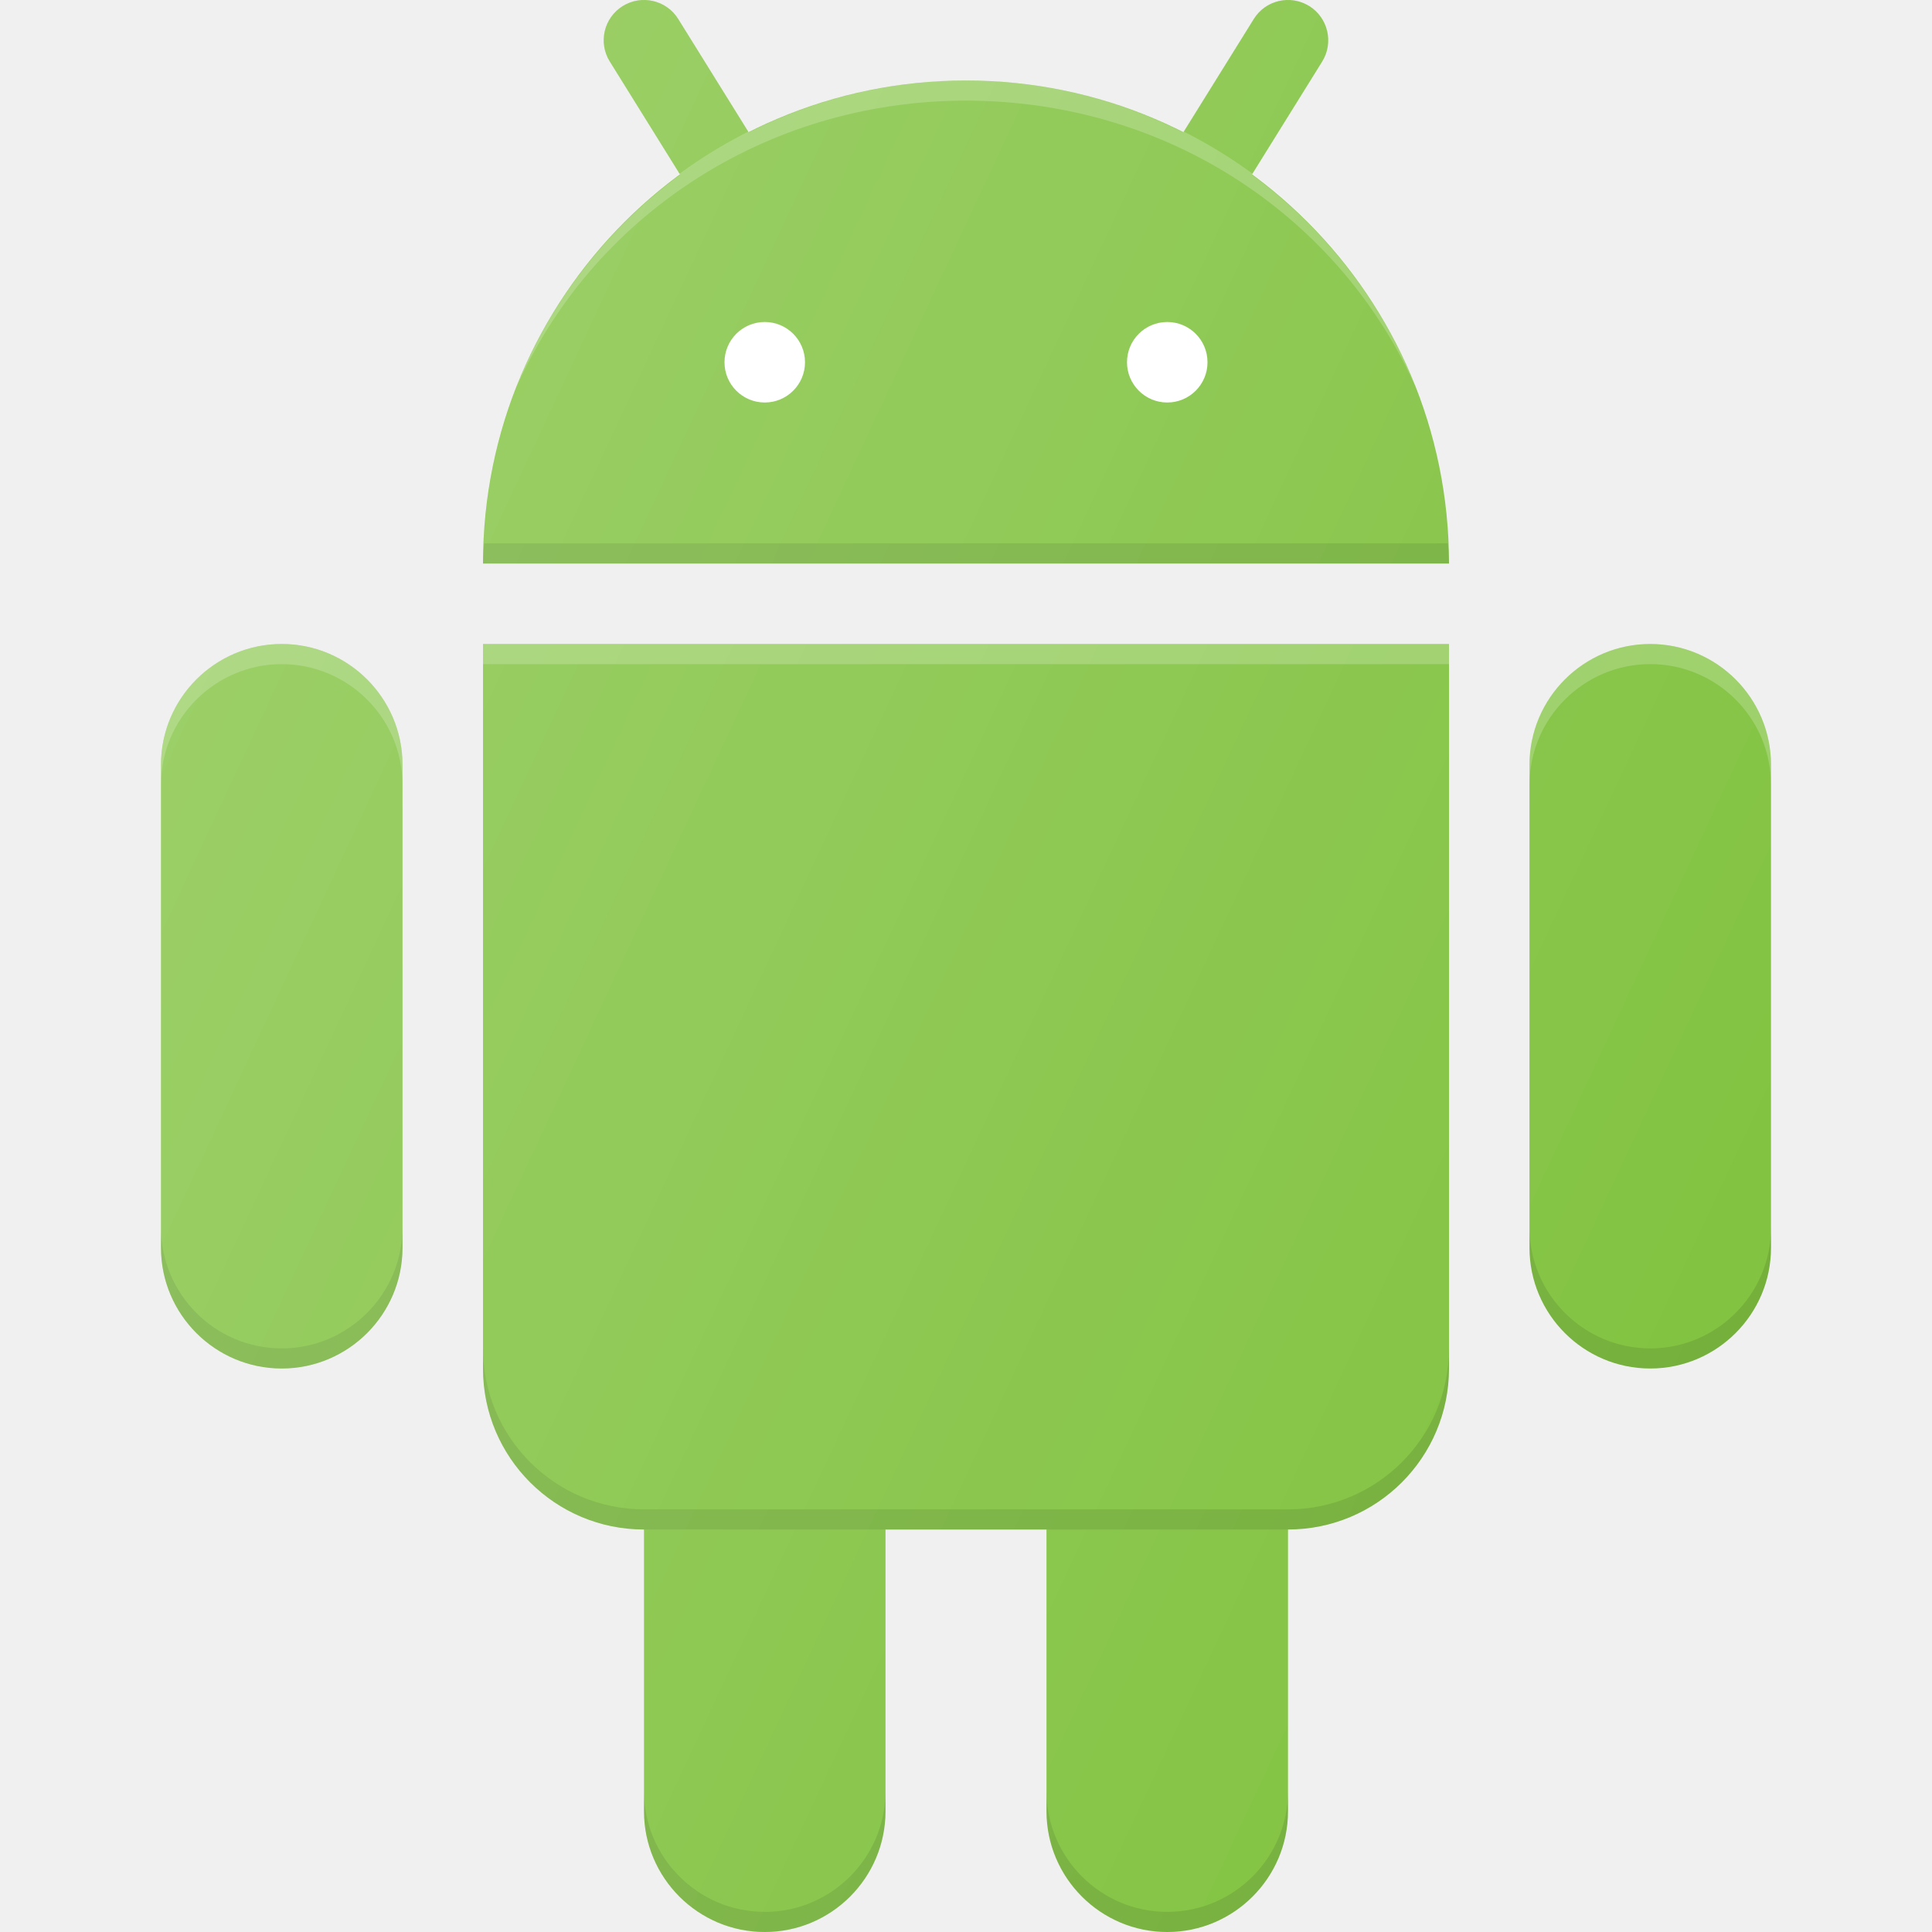
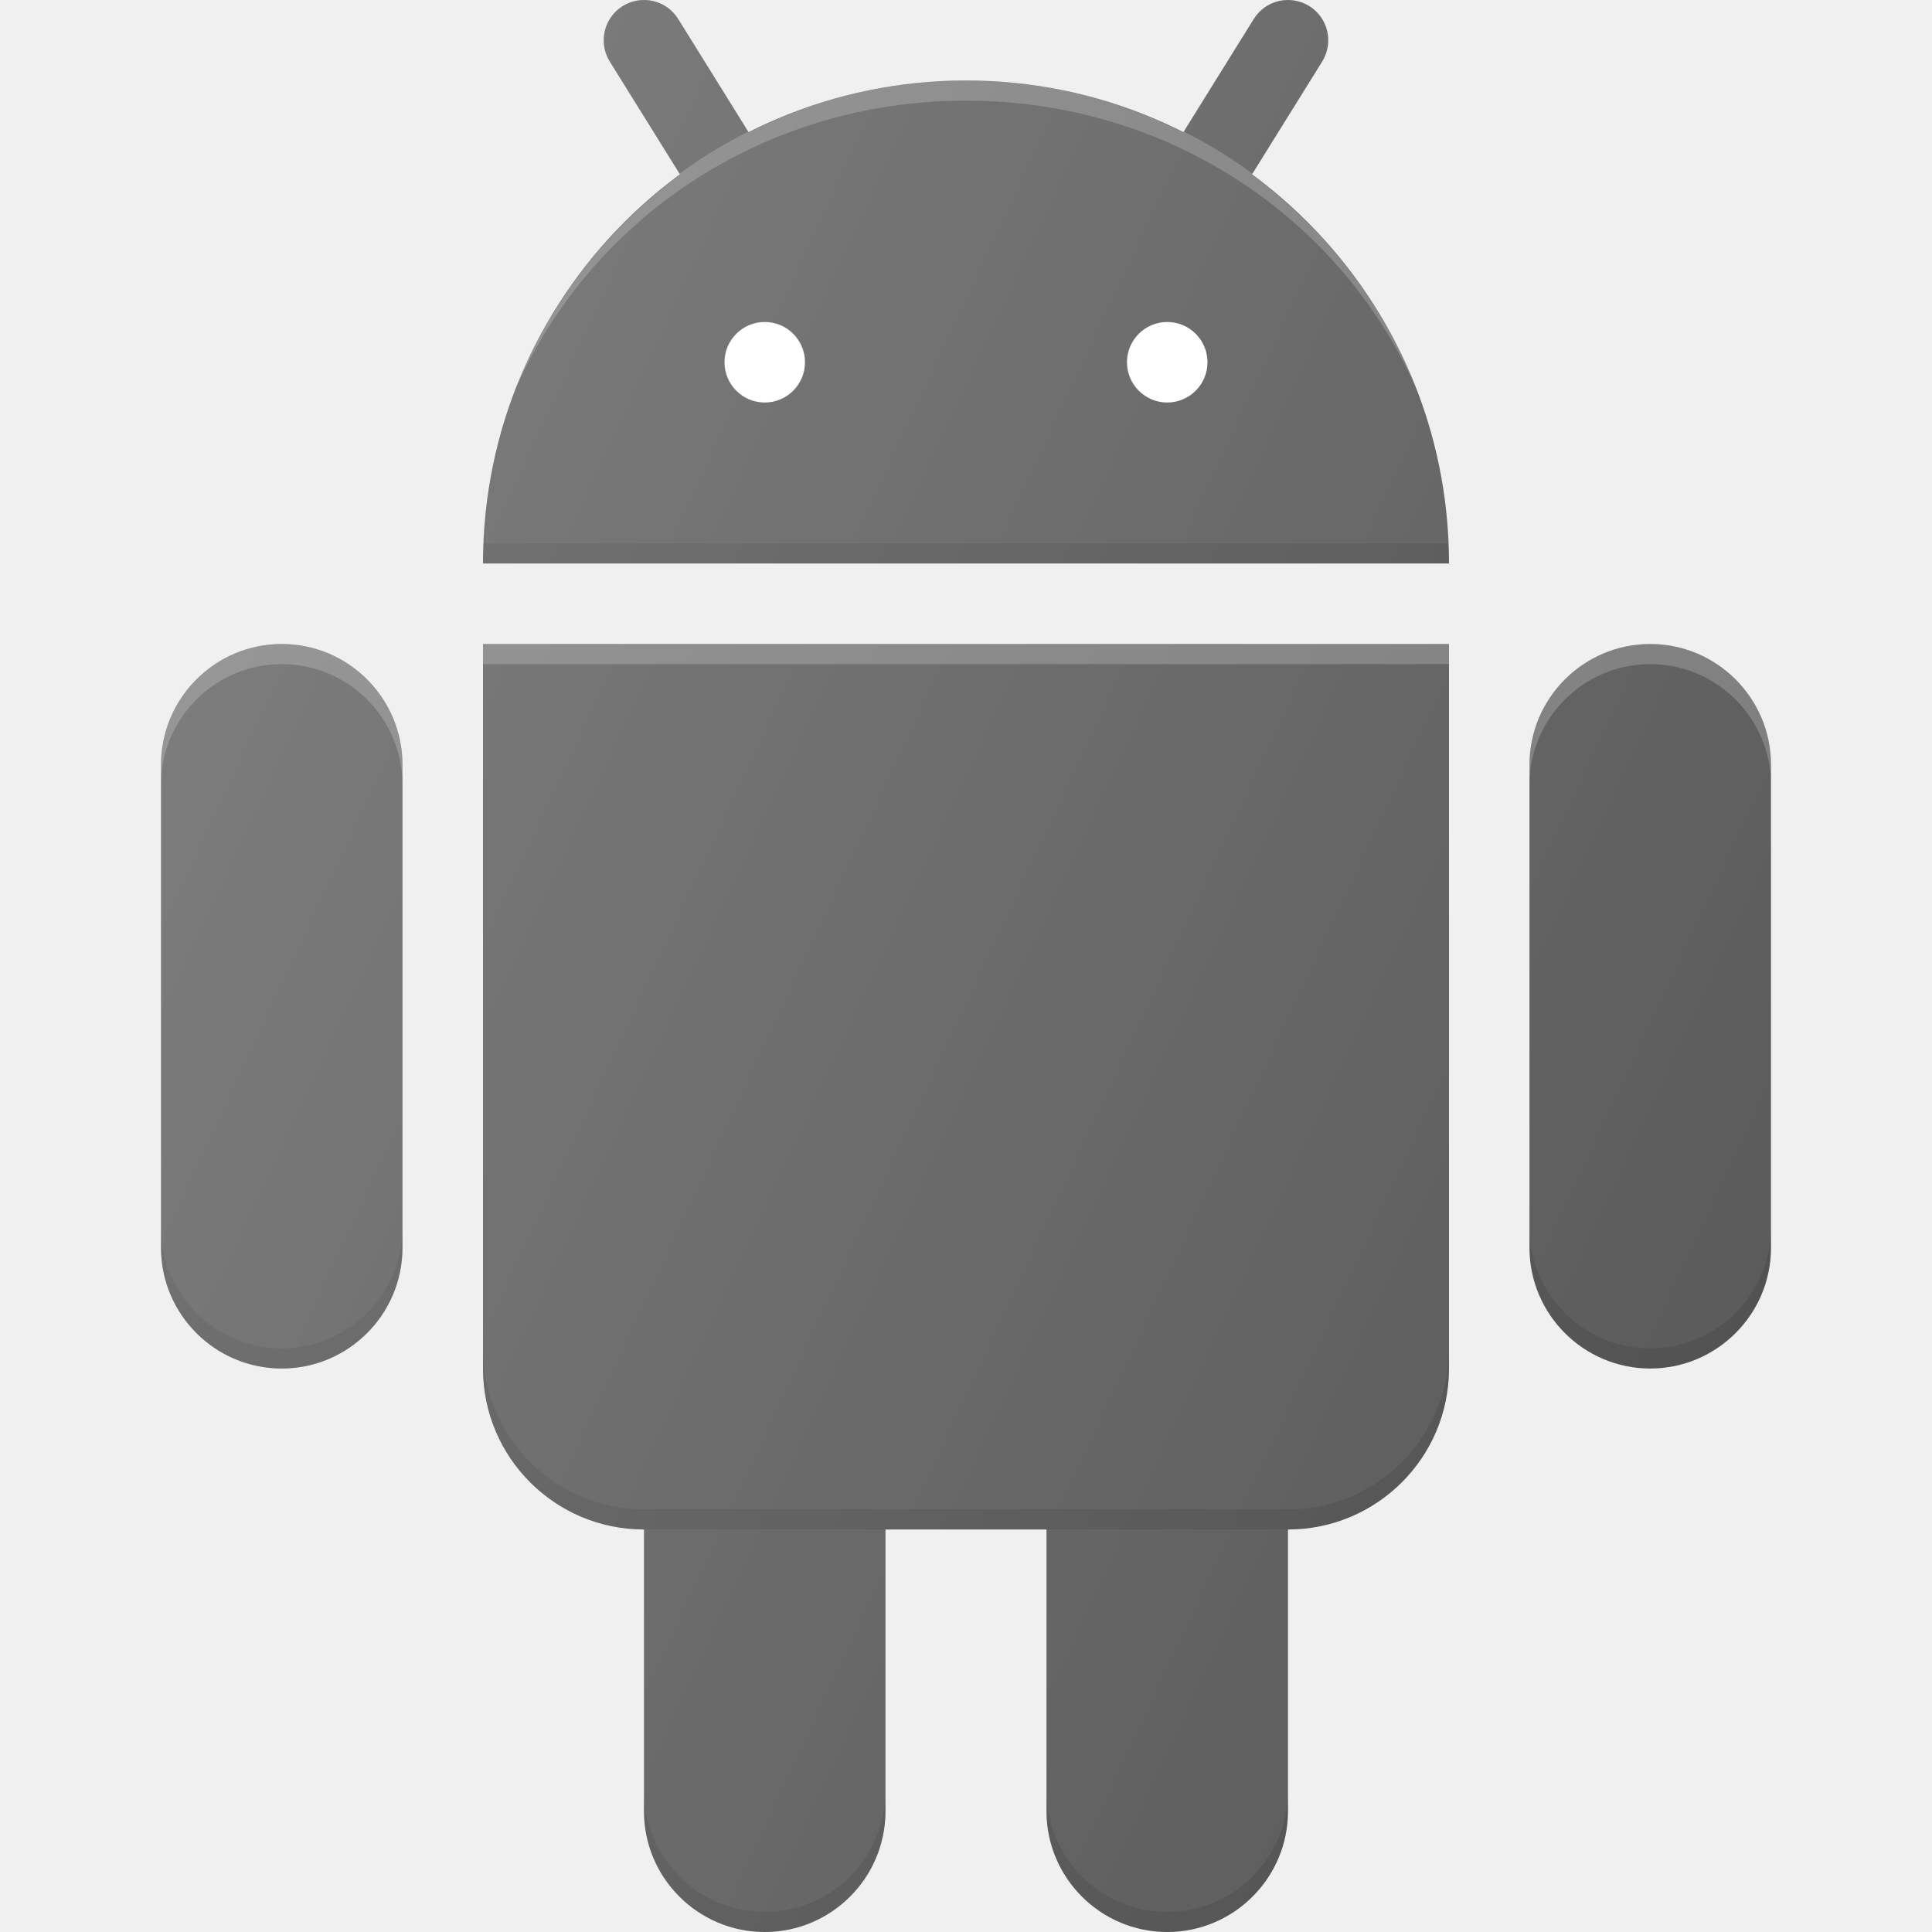
- <svg xmlns="http://www.w3.org/2000/svg" enable-background="new 0 0 24 24" id="Layer_1" version="1.1" viewBox="0 0 24 24" xml:space="preserve">
-   <g>
-     <path d="M14.5,15c-0.827,0-1.5,0.673-1.5,1.5v6c0,0.827,0.673,1.5,1.5,1.5   s1.5-0.673,1.5-1.5v-6C16,15.673,15.327,15,14.5,15z" fill="#82C341" />
-     <path d="M14.5,23.75c-0.827,0-1.5-0.673-1.5-1.5v0.25c0,0.827,0.673,1.5,1.5,1.5   s1.5-0.673,1.5-1.5v-0.25C16,23.077,15.327,23.75,14.5,23.75z" opacity="0.1" />
-     <path d="M9.5,15c-0.827,0-1.5,0.673-1.5,1.5v6c0,0.827,0.673,1.5,1.5,1.5   s1.5-0.673,1.5-1.5v-6C11,15.673,10.327,15,9.5,15z" fill="#82C341" />
-     <path d="M9.5,23.75c-0.827,0-1.5-0.673-1.5-1.5v0.25c0,0.827,0.673,1.5,1.5,1.5   s1.5-0.673,1.5-1.5v-0.25C11,23.077,10.327,23.75,9.5,23.75z" opacity="0.1" />
-     <path d="M18,8H6v9c0,1.105,0.895,2,2,2h8c1.105,0,2-0.895,2-2V8z" fill="#82C341" />
-     <path d="M20.5,8c-0.827,0-1.5,0.673-1.5,1.5v6c0,0.827,0.673,1.5,1.5,1.5   s1.5-0.673,1.5-1.5v-6C22,8.673,21.327,8,20.5,8z" fill="#82C341" />
-     <path d="M9.126,2.811c-0.167,0-0.331-0.083-0.425-0.236L7.575,0.764   c-0.146-0.234-0.074-0.543,0.161-0.689c0.235-0.145,0.543-0.074,0.689,0.161   l1.126,1.811c0.146,0.234,0.074,0.543-0.161,0.689   C9.308,2.786,9.217,2.811,9.126,2.811z" fill="#82C341" />
-     <path d="M14.874,2.811c-0.09,0-0.181-0.024-0.264-0.075   c-0.234-0.146-0.306-0.455-0.161-0.689l1.126-1.811   c0.146-0.235,0.454-0.306,0.689-0.161c0.234,0.146,0.306,0.455,0.161,0.689   l-1.126,1.811C15.204,2.727,15.041,2.811,14.874,2.811z" fill="#82C341" />
-     <path d="M12,1c-3.314,0-6,2.686-6,6h12C18,3.686,15.314,1,12,1z" fill="#82C341" />
-     <rect fill="#FFFFFF" height="0.25" opacity="0.2" width="12" x="6" y="8" />
-     <path d="M16,18.75H8c-1.105,0-2-0.895-2-2v0.25c0,1.105,0.895,2,2,2h8   c1.105,0,2-0.895,2-2v-0.25C18,17.855,17.105,18.75,16,18.75z" opacity="0.1" />
-     <path d="M20.5,8c-0.827,0-1.5,0.673-1.5,1.5v0.25c0-0.827,0.673-1.5,1.5-1.5   s1.5,0.673,1.5,1.5v-0.25C22,8.673,21.327,8,20.5,8z" fill="#FFFFFF" opacity="0.2" />
-     <path d="M20.5,16.75c-0.827,0-1.5-0.673-1.5-1.5v0.25c0,0.827,0.673,1.5,1.5,1.5   s1.5-0.673,1.5-1.5v-0.25C22,16.077,21.327,16.75,20.5,16.75z" opacity="0.1" />
-     <path d="M12,1.25c2.514,0,4.665,1.46,5.601,3.594   C16.743,2.579,14.566,1,12,1S7.255,2.583,6.398,4.848   C7.333,2.714,9.486,1.25,12,1.25z" fill="#FFFFFF" opacity="0.2" />
-     <circle cx="9.5" cy="4.5" fill="#FFFFFF" r="0.5" />
-     <circle cx="14.5" cy="4.5" fill="#FFFFFF" r="0.5" />
-     <path d="M6.013,6.75C6.009,6.834,6,6.916,6,7h12   c0-0.084-0.009-0.166-0.013-0.25H6.013z" opacity="0.1" />
-     <path d="M3.5,8c-0.827,0-1.5,0.673-1.5,1.5v6c0,0.827,0.673,1.5,1.5,1.5   s1.5-0.673,1.5-1.5v-6C5,8.673,4.327,8,3.5,8z" fill="#82C341" />
-     <path d="M3.5,8c-0.827,0-1.5,0.673-1.5,1.5v0.25c0-0.827,0.673-1.5,1.5-1.5   s1.5,0.673,1.5,1.5v-0.25C5,8.673,4.327,8,3.5,8z" fill="#FFFFFF" opacity="0.2" />
-     <path d="M3.5,16.75c-0.827,0-1.5-0.673-1.5-1.5v0.25c0,0.827,0.673,1.5,1.5,1.5   s1.5-0.673,1.5-1.5v-0.25C5,16.077,4.327,16.75,3.5,16.75z" opacity="0.1" />
-     <linearGradient gradientUnits="userSpaceOnUse" id="SVGID_1_" x1="2.815" x2="21.796" y1="7.419" y2="16.27">
-       <stop offset="0" style="stop-color:#FFFFFF;stop-opacity:0.2" />
-       <stop offset="1" style="stop-color:#FFFFFF;stop-opacity:0" />
+ <svg xmlns="http://www.w3.org/2000/svg" width="44" height="44" viewBox="0 0 44 44" fill="none">
+   <path d="M26.583 27.5C25.067 27.5 23.833 28.733 23.833 30.25V41.25C23.833 42.766 25.067 44 26.583 44C28.099 44 29.333 42.766 29.333 41.25V30.25C29.333 28.733 28.099 27.5 26.583 27.5Z" fill="#5B5B5B" />
+   <path opacity="0.1" d="M26.583 43.542C25.067 43.542 23.833 42.308 23.833 40.792V41.25C23.833 42.766 25.067 44 26.583 44C28.099 44 29.333 42.766 29.333 41.25V40.792C29.333 42.308 28.099 43.542 26.583 43.542Z" fill="black" />
+   <path d="M17.416 27.5C15.9 27.5 14.666 28.733 14.666 30.25V41.25C14.666 42.766 15.9 44 17.416 44C18.933 44 20.166 42.766 20.166 41.25V30.25C20.166 28.733 18.933 27.5 17.416 27.5Z" fill="#5B5B5B" />
+   <path opacity="0.1" d="M17.416 43.542C15.9 43.542 14.666 42.308 14.666 40.792V41.25C14.666 42.766 15.9 44 17.416 44C18.933 44 20.166 42.766 20.166 41.25V40.792C20.166 42.308 18.933 43.542 17.416 43.542Z" fill="black" />
+   <path d="M33 14.667H11V31.167C11 33.192 12.642 34.833 14.667 34.833H29.333C31.358 34.833 33 33.192 33 31.167V14.667Z" fill="#5B5B5B" />
+   <path d="M37.583 14.667C36.067 14.667 34.833 15.9 34.833 17.417V28.417C34.833 29.933 36.067 31.167 37.583 31.167C39.099 31.167 40.333 29.933 40.333 28.417V17.417C40.333 15.9 39.099 14.667 37.583 14.667Z" fill="#5B5B5B" />
+   <path d="M16.732 5.153C16.425 5.153 16.125 5 15.952 4.72L13.887 1.401C13.621 0.971 13.752 0.405 14.182 0.138C14.614 -0.128 15.178 0.002 15.445 0.432L17.509 3.752C17.776 4.181 17.645 4.747 17.215 5.015C17.064 5.108 16.897 5.153 16.732 5.153Z" fill="#5B5B5B" />
+   <path d="M27.268 5.153C27.102 5.153 26.936 5.108 26.785 5.015C26.355 4.747 26.223 4.181 26.49 3.752L28.554 0.432C28.822 0.002 29.386 -0.128 29.817 0.138C30.247 0.405 30.379 0.971 30.112 1.401L28.048 4.72C27.874 5 27.574 5.153 27.268 5.153Z" fill="#5B5B5B" />
+   <path d="M22 1.833C15.925 1.833 11 6.758 11 12.833H33C33 6.758 28.075 1.833 22 1.833Z" fill="#5B5B5B" />
+   <path opacity="0.2" d="M33 14.667H11V15.125H33V14.667Z" fill="white" />
+   <path opacity="0.1" d="M29.333 34.375H14.667C12.642 34.375 11 32.733 11 30.708V31.167C11 33.192 12.642 34.833 14.667 34.833H29.333C31.358 34.833 33 33.192 33 31.167V30.708C33 32.733 31.358 34.375 29.333 34.375Z" fill="black" />
+   <path opacity="0.2" d="M37.583 14.667C36.067 14.667 34.833 15.9 34.833 17.417V17.875C34.833 16.358 36.067 15.125 37.583 15.125C39.099 15.125 40.333 16.358 40.333 17.875V17.417C40.333 15.9 39.099 14.667 37.583 14.667Z" fill="white" />
+   <path opacity="0.1" d="M37.583 30.708C36.067 30.708 34.833 29.475 34.833 27.958V28.417C34.833 29.933 36.067 31.167 37.583 31.167C39.099 31.167 40.333 29.933 40.333 28.417V27.958C40.333 29.475 39.099 30.708 37.583 30.708Z" fill="black" />
+   <path opacity="0.2" d="M22 2.292C26.608 2.292 30.553 4.969 32.268 8.88C30.695 4.728 26.703 1.833 22 1.833C17.296 1.833 13.301 4.735 11.729 8.888C13.444 4.976 17.391 2.292 22 2.292Z" fill="white" />
+   <path d="M17.417 9.167C17.923 9.167 18.333 8.756 18.333 8.25C18.333 7.744 17.923 7.333 17.417 7.333C16.91 7.333 16.5 7.744 16.5 8.25C16.5 8.756 16.91 9.167 17.417 9.167Z" fill="white" />
+   <path d="M26.583 9.167C27.089 9.167 27.5 8.756 27.5 8.25C27.5 7.744 27.089 7.333 26.583 7.333C26.077 7.333 25.666 7.744 25.666 8.25C25.666 8.756 26.077 9.167 26.583 9.167Z" fill="white" />
+   <path opacity="0.1" d="M11.023 12.375C11.017 12.528 11 12.679 11 12.833H33C33 12.679 32.983 12.528 32.977 12.375H11.023Z" fill="black" />
+   <path d="M6.417 14.667C4.9 14.667 3.667 15.9 3.667 17.417V28.417C3.667 29.933 4.9 31.167 6.417 31.167C7.933 31.167 9.166 29.933 9.166 28.417V17.417C9.166 15.9 7.933 14.667 6.417 14.667Z" fill="#5B5B5B" />
+   <path opacity="0.2" d="M6.417 14.667C4.9 14.667 3.667 15.9 3.667 17.417V17.875C3.667 16.358 4.9 15.125 6.417 15.125C7.933 15.125 9.166 16.358 9.166 17.875V17.417C9.166 15.9 7.933 14.667 6.417 14.667Z" fill="white" />
+   <path opacity="0.1" d="M6.417 30.708C4.9 30.708 3.667 29.475 3.667 27.958V28.417C3.667 29.933 4.9 31.167 6.417 31.167C7.933 31.167 9.166 29.933 9.166 28.417V27.958C9.166 29.475 7.933 30.708 6.417 30.708Z" fill="black" />
+   <path d="M11 31.167C11 33.192 12.642 34.833 14.666 34.833V41.25C14.666 42.766 15.9 44 17.416 44C18.933 44 20.166 42.766 20.166 41.25V34.833H23.833V41.25C23.833 42.766 25.067 44 26.583 44C28.1 44 29.333 42.766 29.333 41.25V34.833C31.358 34.833 33 33.192 33 31.167V14.667H11V31.167ZM37.583 14.667C36.067 14.667 34.833 15.9 34.833 17.417V28.417C34.833 29.933 36.067 31.167 37.583 31.167C39.1 31.167 40.333 29.933 40.333 28.417V17.417C40.333 15.9 39.1 14.667 37.583 14.667ZM28.508 3.98L30.112 1.401C30.379 0.971 30.247 0.405 29.817 0.138C29.386 -0.128 28.822 0.002 28.554 0.432L26.946 3.018C25.458 2.266 23.781 1.833 22 1.833C20.218 1.833 18.542 2.266 17.053 3.018L15.445 0.432C15.178 0.002 14.614 -0.128 14.182 0.138C13.752 0.405 13.621 0.971 13.888 1.401L15.491 3.98C12.772 5.982 11 9.197 11 12.833H33C33 9.197 31.228 5.982 28.508 3.98ZM6.417 14.667C4.9 14.667 3.667 15.9 3.667 17.417V28.417C3.667 29.933 4.9 31.167 6.417 31.167C7.933 31.167 9.166 29.933 9.166 28.417V17.417C9.166 15.9 7.933 14.667 6.417 14.667Z" fill="url(#paint0_linear_754_1188)" />
+   <defs>
+     <linearGradient id="paint0_linear_754_1188" x1="5.161" y1="13.601" x2="39.959" y2="29.828" gradientUnits="userSpaceOnUse">
+       <stop stop-color="white" stop-opacity="0.2" />
+       <stop offset="1" stop-color="white" stop-opacity="0" />
    </linearGradient>
-     <path d="M6,17c0,1.105,0.895,2,2,2v3.5c0,0.827,0.673,1.5,1.5,1.5   s1.5-0.673,1.5-1.5v-3.5h2v3.5c0,0.827,0.673,1.5,1.5,1.5s1.5-0.673,1.5-1.5v-3.5c1.105,0,2-0.895,2-2v-9   H6V17z M20.5,8c-0.827,0-1.5,0.673-1.5,1.5v6c0,0.827,0.673,1.5,1.5,1.5s1.5-0.673,1.5-1.5v-6   C22,8.673,21.327,8,20.5,8z M15.55,2.171l0.875-1.407   c0.146-0.234,0.074-0.543-0.161-0.689c-0.235-0.145-0.543-0.074-0.689,0.161   l-0.877,1.41C13.886,1.236,12.972,1,12,1s-1.886,0.236-2.698,0.646   L8.425,0.236C8.279,0.001,7.971-0.07,7.736,0.075   c-0.234,0.146-0.306,0.455-0.161,0.689l0.875,1.407C6.967,3.263,6,5.017,6,7h12   C18,5.017,17.033,3.263,15.55,2.171z M3.5,8c-0.827,0-1.5,0.673-1.5,1.5v6   c0,0.827,0.673,1.5,1.5,1.5s1.5-0.673,1.5-1.5v-6C5,8.673,4.327,8,3.5,8z" fill="url(#SVGID_1_)" />
-   </g>
-   <g />
-   <g />
-   <g />
-   <g />
-   <g />
-   <g />
-   <g />
-   <g />
-   <g />
-   <g />
-   <g />
-   <g />
-   <g />
-   <g />
-   <g />
+   </defs>
</svg>
